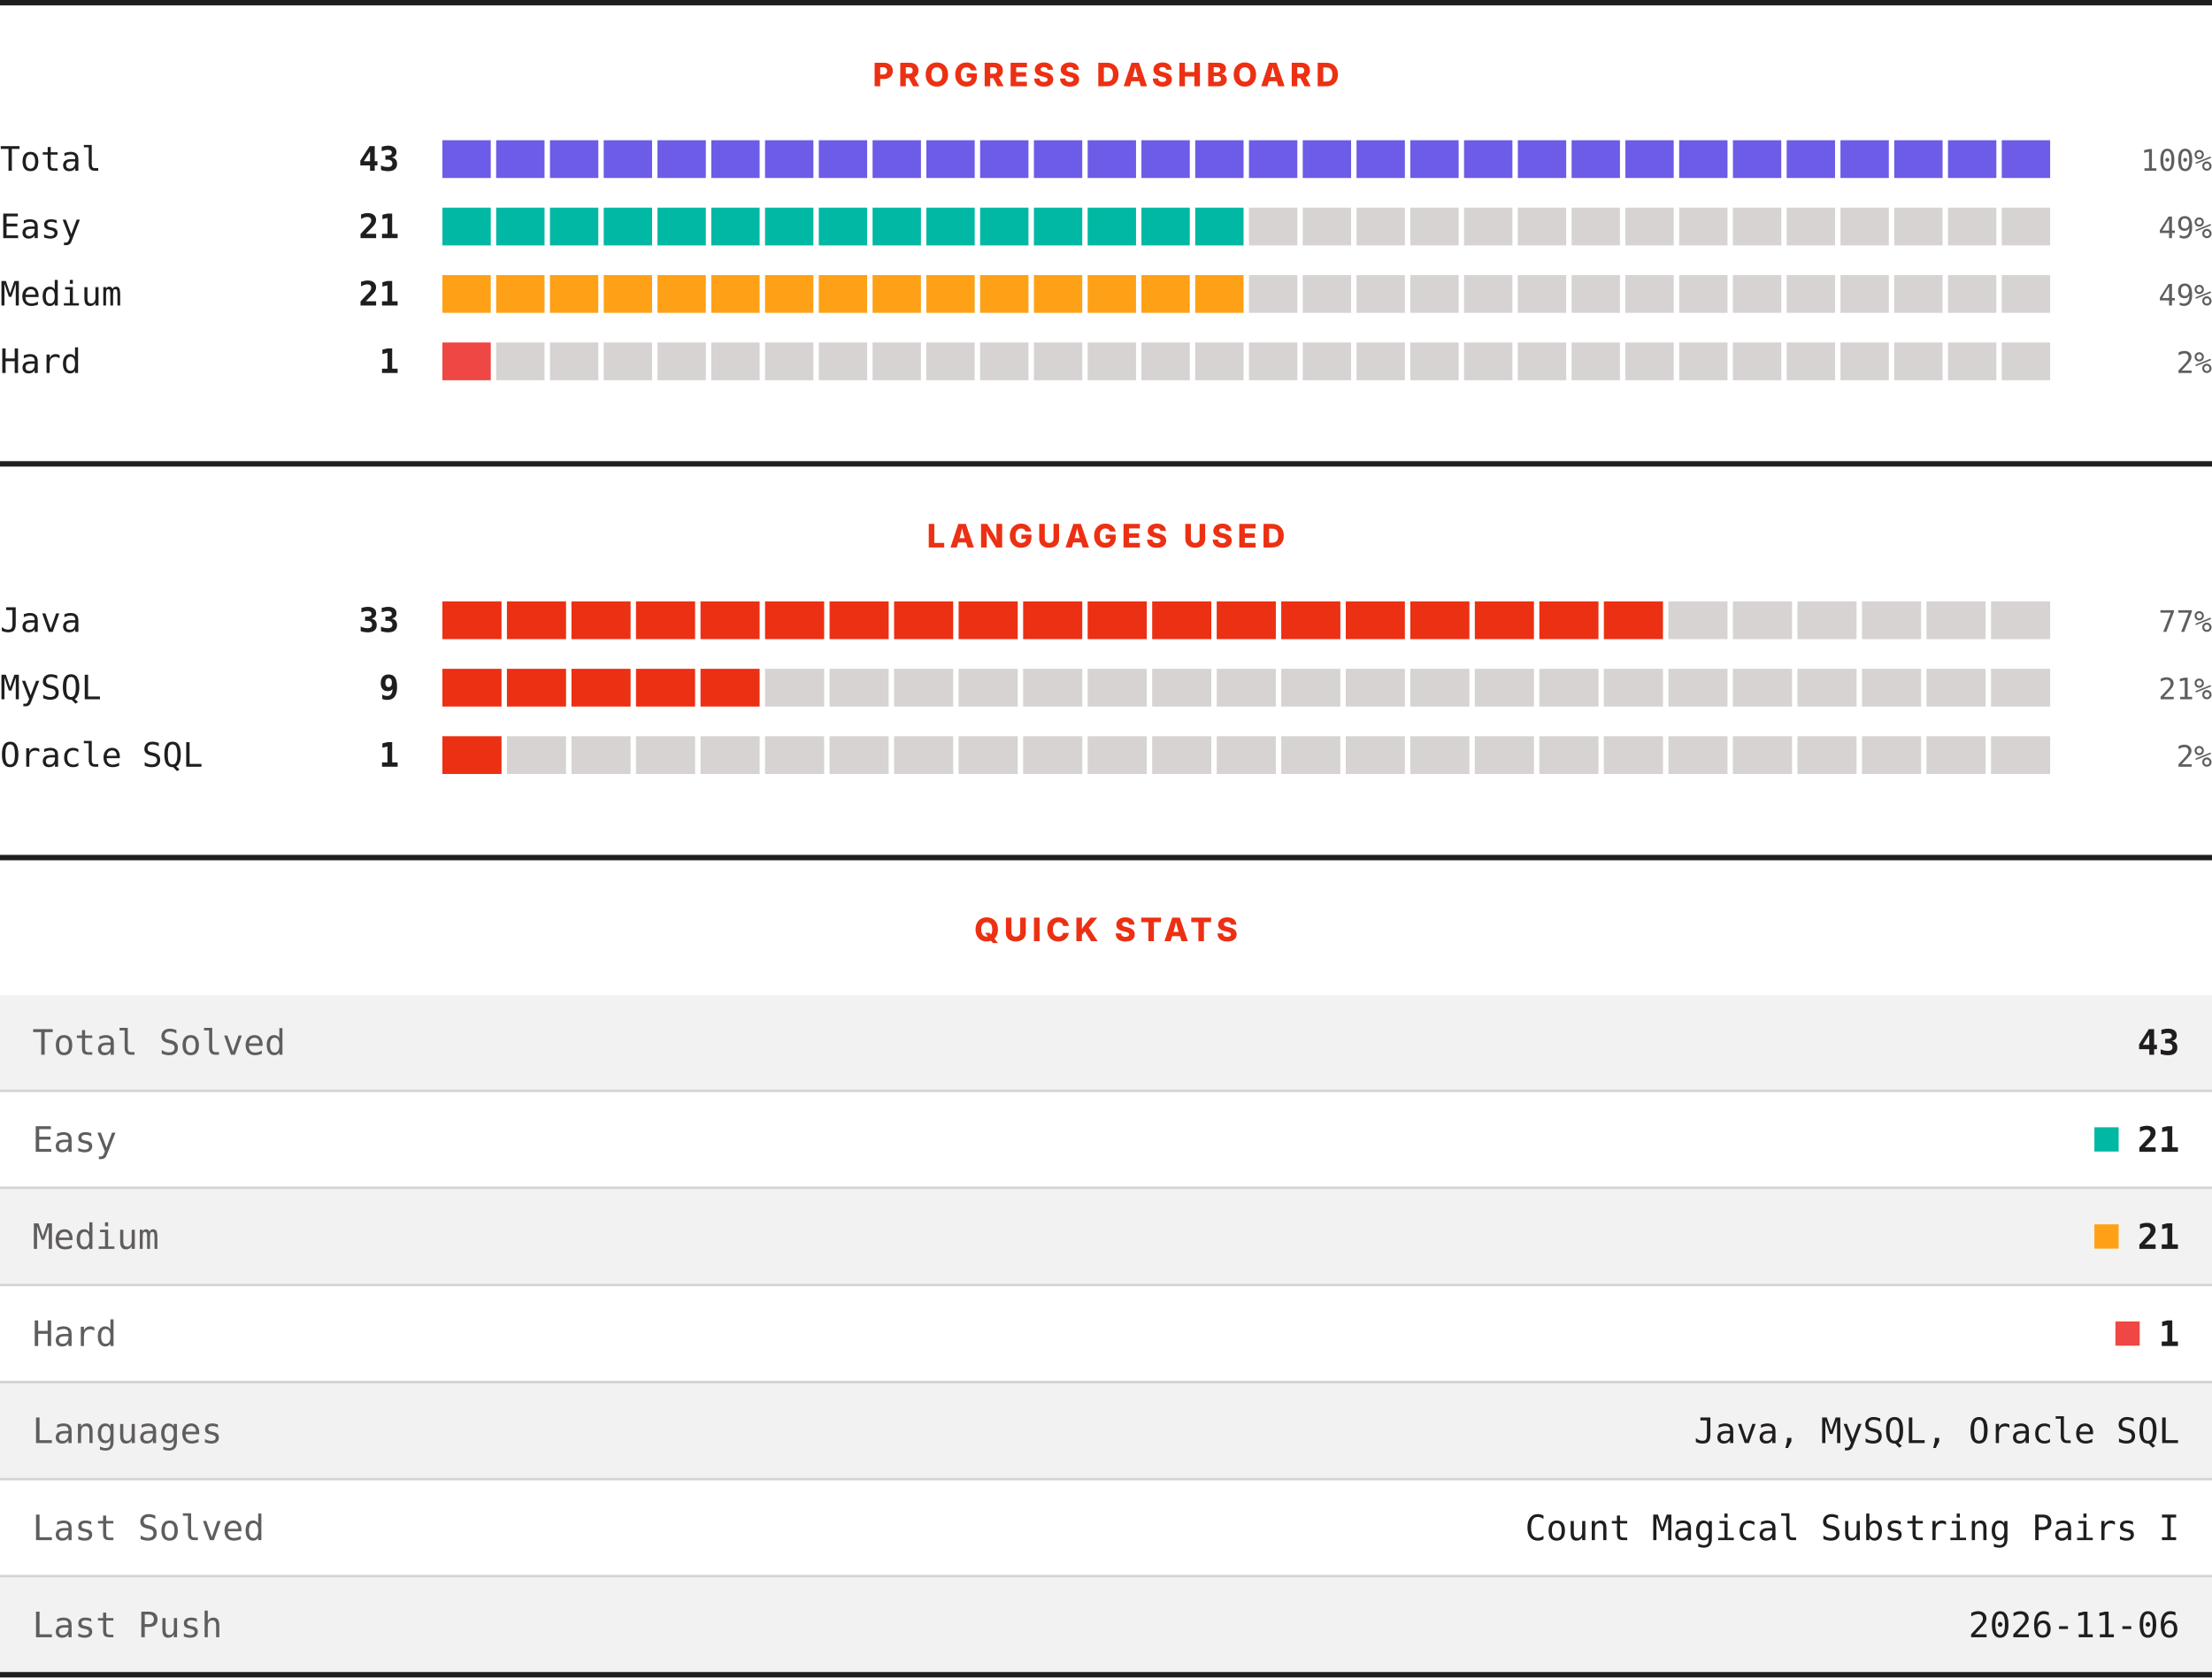
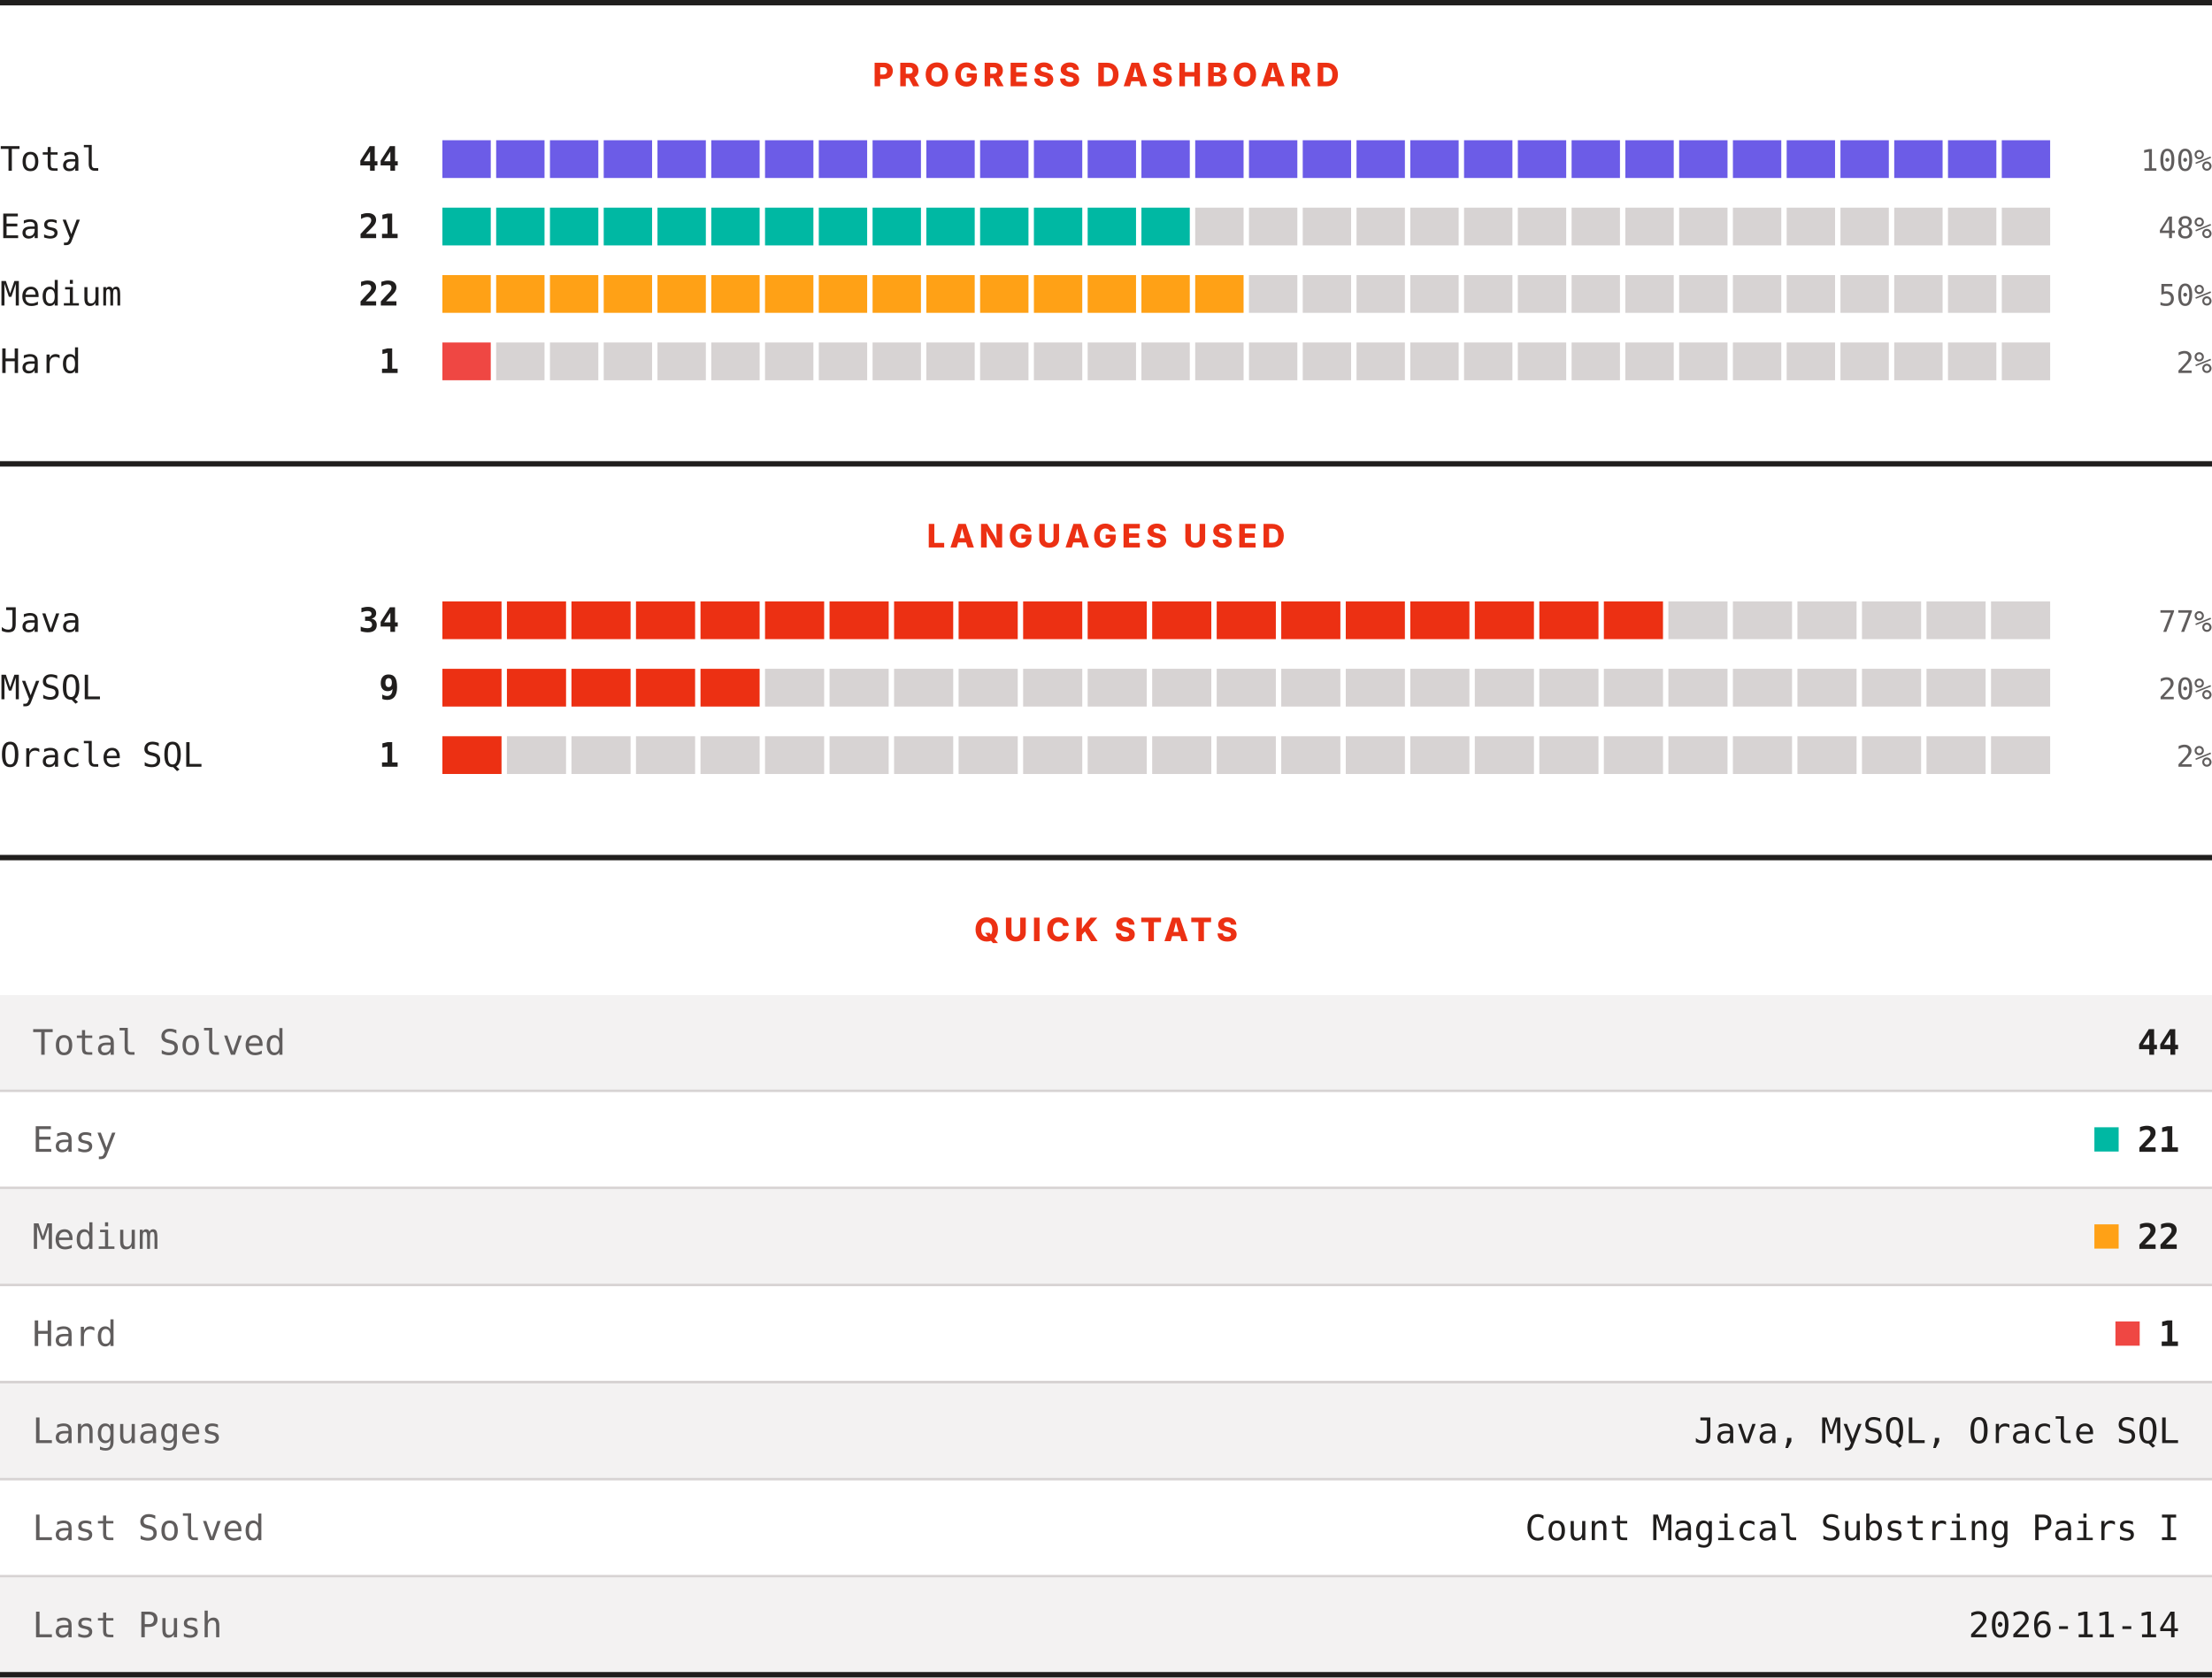
<svg xmlns="http://www.w3.org/2000/svg" width="820" height="622" viewBox="0 0 820 622" role="img" aria-label="LeetCode progress, languages and quick stats">
  <rect width="820" height="622" fill="#ffffff" />
  <rect x="0" y="0" width="820" height="2" fill="#201e1d" />
  <text x="410" y="32" text-anchor="middle" font-family="Archivo, system-ui, -apple-system, Segoe UI, sans-serif" font-size="12" font-weight="800" letter-spacing="1.68" fill="#ec3013">PROGRESS DASHBOARD</text>
  <text x="0" y="63.3" font-family="ui-monospace, SFMono-Regular, Menlo, Consolas, monospace" font-size="12.5" fill="#201e1d">Total</text>
-   <text x="148" y="63.3" text-anchor="end" font-family="ui-monospace, SFMono-Regular, Menlo, Consolas, monospace" font-size="12.5" font-weight="700" fill="#201e1d">43</text>
+   <text x="148" y="63.3" text-anchor="end" font-family="ui-monospace, SFMono-Regular, Menlo, Consolas, monospace" font-size="12.5" font-weight="700" fill="#201e1d">44</text>
  <rect x="164.00" y="52" width="17.93" height="14" fill="#6c5ce7" />
  <rect x="183.93" y="52" width="17.93" height="14" fill="#6c5ce7" />
  <rect x="203.87" y="52" width="17.93" height="14" fill="#6c5ce7" />
  <rect x="223.80" y="52" width="17.93" height="14" fill="#6c5ce7" />
  <rect x="243.73" y="52" width="17.93" height="14" fill="#6c5ce7" />
  <rect x="263.67" y="52" width="17.93" height="14" fill="#6c5ce7" />
  <rect x="283.60" y="52" width="17.93" height="14" fill="#6c5ce7" />
  <rect x="303.53" y="52" width="17.93" height="14" fill="#6c5ce7" />
  <rect x="323.47" y="52" width="17.93" height="14" fill="#6c5ce7" />
  <rect x="343.40" y="52" width="17.93" height="14" fill="#6c5ce7" />
  <rect x="363.33" y="52" width="17.93" height="14" fill="#6c5ce7" />
  <rect x="383.27" y="52" width="17.93" height="14" fill="#6c5ce7" />
  <rect x="403.20" y="52" width="17.93" height="14" fill="#6c5ce7" />
  <rect x="423.13" y="52" width="17.93" height="14" fill="#6c5ce7" />
  <rect x="443.07" y="52" width="17.93" height="14" fill="#6c5ce7" />
  <rect x="463.00" y="52" width="17.93" height="14" fill="#6c5ce7" />
  <rect x="482.93" y="52" width="17.93" height="14" fill="#6c5ce7" />
  <rect x="502.87" y="52" width="17.93" height="14" fill="#6c5ce7" />
  <rect x="522.80" y="52" width="17.93" height="14" fill="#6c5ce7" />
  <rect x="542.73" y="52" width="17.93" height="14" fill="#6c5ce7" />
  <rect x="562.67" y="52" width="17.93" height="14" fill="#6c5ce7" />
  <rect x="582.60" y="52" width="17.93" height="14" fill="#6c5ce7" />
  <rect x="602.53" y="52" width="17.93" height="14" fill="#6c5ce7" />
  <rect x="622.47" y="52" width="17.93" height="14" fill="#6c5ce7" />
  <rect x="642.40" y="52" width="17.93" height="14" fill="#6c5ce7" />
  <rect x="662.33" y="52" width="17.93" height="14" fill="#6c5ce7" />
  <rect x="682.27" y="52" width="17.93" height="14" fill="#6c5ce7" />
  <rect x="702.20" y="52" width="17.93" height="14" fill="#6c5ce7" />
  <rect x="722.13" y="52" width="17.93" height="14" fill="#6c5ce7" />
  <rect x="742.07" y="52" width="17.93" height="14" fill="#6c5ce7" />
  <text x="820" y="63.3" text-anchor="end" font-family="ui-monospace, SFMono-Regular, Menlo, Consolas, monospace" font-size="11" fill="#605d5d">100%</text>
  <text x="0" y="88.3" font-family="ui-monospace, SFMono-Regular, Menlo, Consolas, monospace" font-size="12.5" fill="#201e1d">Easy</text>
  <text x="148" y="88.3" text-anchor="end" font-family="ui-monospace, SFMono-Regular, Menlo, Consolas, monospace" font-size="12.5" font-weight="700" fill="#201e1d">21</text>
  <rect x="164.00" y="77" width="17.93" height="14" fill="#00b8a3" />
  <rect x="183.93" y="77" width="17.93" height="14" fill="#00b8a3" />
  <rect x="203.87" y="77" width="17.93" height="14" fill="#00b8a3" />
  <rect x="223.80" y="77" width="17.93" height="14" fill="#00b8a3" />
  <rect x="243.73" y="77" width="17.93" height="14" fill="#00b8a3" />
  <rect x="263.67" y="77" width="17.93" height="14" fill="#00b8a3" />
  <rect x="283.60" y="77" width="17.93" height="14" fill="#00b8a3" />
  <rect x="303.53" y="77" width="17.93" height="14" fill="#00b8a3" />
  <rect x="323.47" y="77" width="17.93" height="14" fill="#00b8a3" />
  <rect x="343.40" y="77" width="17.93" height="14" fill="#00b8a3" />
  <rect x="363.33" y="77" width="17.93" height="14" fill="#00b8a3" />
  <rect x="383.27" y="77" width="17.93" height="14" fill="#00b8a3" />
  <rect x="403.20" y="77" width="17.93" height="14" fill="#00b8a3" />
  <rect x="423.13" y="77" width="17.93" height="14" fill="#00b8a3" />
-   <rect x="443.07" y="77" width="17.93" height="14" fill="#00b8a3" />
+   <rect x="443.07" y="77" width="17.93" height="14" fill="#d7d3d3" />
  <rect x="463.00" y="77" width="17.93" height="14" fill="#d7d3d3" />
  <rect x="482.93" y="77" width="17.93" height="14" fill="#d7d3d3" />
  <rect x="502.87" y="77" width="17.93" height="14" fill="#d7d3d3" />
  <rect x="522.80" y="77" width="17.93" height="14" fill="#d7d3d3" />
  <rect x="542.73" y="77" width="17.93" height="14" fill="#d7d3d3" />
  <rect x="562.67" y="77" width="17.93" height="14" fill="#d7d3d3" />
  <rect x="582.60" y="77" width="17.93" height="14" fill="#d7d3d3" />
  <rect x="602.53" y="77" width="17.93" height="14" fill="#d7d3d3" />
  <rect x="622.47" y="77" width="17.93" height="14" fill="#d7d3d3" />
  <rect x="642.40" y="77" width="17.93" height="14" fill="#d7d3d3" />
  <rect x="662.33" y="77" width="17.93" height="14" fill="#d7d3d3" />
  <rect x="682.27" y="77" width="17.93" height="14" fill="#d7d3d3" />
  <rect x="702.20" y="77" width="17.93" height="14" fill="#d7d3d3" />
  <rect x="722.13" y="77" width="17.93" height="14" fill="#d7d3d3" />
  <rect x="742.07" y="77" width="17.93" height="14" fill="#d7d3d3" />
-   <text x="820" y="88.3" text-anchor="end" font-family="ui-monospace, SFMono-Regular, Menlo, Consolas, monospace" font-size="11" fill="#605d5d">49%</text>
+   <text x="820" y="88.3" text-anchor="end" font-family="ui-monospace, SFMono-Regular, Menlo, Consolas, monospace" font-size="11" fill="#605d5d">48%</text>
  <text x="0" y="113.3" font-family="ui-monospace, SFMono-Regular, Menlo, Consolas, monospace" font-size="12.5" fill="#201e1d">Medium</text>
-   <text x="148" y="113.3" text-anchor="end" font-family="ui-monospace, SFMono-Regular, Menlo, Consolas, monospace" font-size="12.5" font-weight="700" fill="#201e1d">21</text>
+   <text x="148" y="113.3" text-anchor="end" font-family="ui-monospace, SFMono-Regular, Menlo, Consolas, monospace" font-size="12.5" font-weight="700" fill="#201e1d">22</text>
  <rect x="164.00" y="102" width="17.93" height="14" fill="#ffa116" />
  <rect x="183.93" y="102" width="17.93" height="14" fill="#ffa116" />
  <rect x="203.87" y="102" width="17.93" height="14" fill="#ffa116" />
  <rect x="223.80" y="102" width="17.93" height="14" fill="#ffa116" />
  <rect x="243.73" y="102" width="17.93" height="14" fill="#ffa116" />
  <rect x="263.67" y="102" width="17.93" height="14" fill="#ffa116" />
  <rect x="283.60" y="102" width="17.93" height="14" fill="#ffa116" />
  <rect x="303.53" y="102" width="17.93" height="14" fill="#ffa116" />
  <rect x="323.47" y="102" width="17.93" height="14" fill="#ffa116" />
  <rect x="343.40" y="102" width="17.93" height="14" fill="#ffa116" />
  <rect x="363.33" y="102" width="17.93" height="14" fill="#ffa116" />
  <rect x="383.27" y="102" width="17.93" height="14" fill="#ffa116" />
  <rect x="403.20" y="102" width="17.93" height="14" fill="#ffa116" />
  <rect x="423.13" y="102" width="17.93" height="14" fill="#ffa116" />
  <rect x="443.07" y="102" width="17.93" height="14" fill="#ffa116" />
  <rect x="463.00" y="102" width="17.93" height="14" fill="#d7d3d3" />
  <rect x="482.93" y="102" width="17.93" height="14" fill="#d7d3d3" />
  <rect x="502.87" y="102" width="17.93" height="14" fill="#d7d3d3" />
  <rect x="522.80" y="102" width="17.93" height="14" fill="#d7d3d3" />
  <rect x="542.73" y="102" width="17.93" height="14" fill="#d7d3d3" />
  <rect x="562.67" y="102" width="17.93" height="14" fill="#d7d3d3" />
  <rect x="582.60" y="102" width="17.93" height="14" fill="#d7d3d3" />
  <rect x="602.53" y="102" width="17.93" height="14" fill="#d7d3d3" />
  <rect x="622.47" y="102" width="17.93" height="14" fill="#d7d3d3" />
  <rect x="642.40" y="102" width="17.93" height="14" fill="#d7d3d3" />
  <rect x="662.33" y="102" width="17.93" height="14" fill="#d7d3d3" />
  <rect x="682.27" y="102" width="17.93" height="14" fill="#d7d3d3" />
  <rect x="702.20" y="102" width="17.93" height="14" fill="#d7d3d3" />
  <rect x="722.13" y="102" width="17.93" height="14" fill="#d7d3d3" />
  <rect x="742.07" y="102" width="17.93" height="14" fill="#d7d3d3" />
-   <text x="820" y="113.3" text-anchor="end" font-family="ui-monospace, SFMono-Regular, Menlo, Consolas, monospace" font-size="11" fill="#605d5d">49%</text>
+   <text x="820" y="113.3" text-anchor="end" font-family="ui-monospace, SFMono-Regular, Menlo, Consolas, monospace" font-size="11" fill="#605d5d">50%</text>
  <text x="0" y="138.3" font-family="ui-monospace, SFMono-Regular, Menlo, Consolas, monospace" font-size="12.5" fill="#201e1d">Hard</text>
  <text x="148" y="138.3" text-anchor="end" font-family="ui-monospace, SFMono-Regular, Menlo, Consolas, monospace" font-size="12.5" font-weight="700" fill="#201e1d">1</text>
  <rect x="164.00" y="127" width="17.93" height="14" fill="#ef4743" />
  <rect x="183.93" y="127" width="17.93" height="14" fill="#d7d3d3" />
  <rect x="203.87" y="127" width="17.93" height="14" fill="#d7d3d3" />
  <rect x="223.80" y="127" width="17.93" height="14" fill="#d7d3d3" />
  <rect x="243.73" y="127" width="17.93" height="14" fill="#d7d3d3" />
  <rect x="263.67" y="127" width="17.93" height="14" fill="#d7d3d3" />
  <rect x="283.60" y="127" width="17.93" height="14" fill="#d7d3d3" />
  <rect x="303.53" y="127" width="17.93" height="14" fill="#d7d3d3" />
  <rect x="323.47" y="127" width="17.93" height="14" fill="#d7d3d3" />
  <rect x="343.40" y="127" width="17.93" height="14" fill="#d7d3d3" />
  <rect x="363.33" y="127" width="17.93" height="14" fill="#d7d3d3" />
  <rect x="383.27" y="127" width="17.93" height="14" fill="#d7d3d3" />
  <rect x="403.20" y="127" width="17.93" height="14" fill="#d7d3d3" />
  <rect x="423.13" y="127" width="17.93" height="14" fill="#d7d3d3" />
  <rect x="443.07" y="127" width="17.93" height="14" fill="#d7d3d3" />
  <rect x="463.00" y="127" width="17.93" height="14" fill="#d7d3d3" />
  <rect x="482.93" y="127" width="17.93" height="14" fill="#d7d3d3" />
  <rect x="502.87" y="127" width="17.93" height="14" fill="#d7d3d3" />
  <rect x="522.80" y="127" width="17.93" height="14" fill="#d7d3d3" />
  <rect x="542.73" y="127" width="17.93" height="14" fill="#d7d3d3" />
  <rect x="562.67" y="127" width="17.93" height="14" fill="#d7d3d3" />
  <rect x="582.60" y="127" width="17.93" height="14" fill="#d7d3d3" />
  <rect x="602.53" y="127" width="17.93" height="14" fill="#d7d3d3" />
  <rect x="622.47" y="127" width="17.93" height="14" fill="#d7d3d3" />
  <rect x="642.40" y="127" width="17.93" height="14" fill="#d7d3d3" />
  <rect x="662.33" y="127" width="17.93" height="14" fill="#d7d3d3" />
  <rect x="682.27" y="127" width="17.93" height="14" fill="#d7d3d3" />
  <rect x="702.20" y="127" width="17.93" height="14" fill="#d7d3d3" />
  <rect x="722.13" y="127" width="17.93" height="14" fill="#d7d3d3" />
  <rect x="742.07" y="127" width="17.93" height="14" fill="#d7d3d3" />
  <text x="820" y="138.3" text-anchor="end" font-family="ui-monospace, SFMono-Regular, Menlo, Consolas, monospace" font-size="11" fill="#605d5d">2%</text>
  <rect x="0" y="171" width="820" height="2" fill="#201e1d" />
  <text x="410" y="203" text-anchor="middle" font-family="Archivo, system-ui, -apple-system, Segoe UI, sans-serif" font-size="12" font-weight="800" letter-spacing="1.68" fill="#ec3013">LANGUAGES USED</text>
  <text x="0" y="234.3" font-family="ui-monospace, SFMono-Regular, Menlo, Consolas, monospace" font-size="12.5" fill="#201e1d">Java</text>
-   <text x="148" y="234.3" text-anchor="end" font-family="ui-monospace, SFMono-Regular, Menlo, Consolas, monospace" font-size="12.5" font-weight="700" fill="#201e1d">33</text>
+   <text x="148" y="234.3" text-anchor="end" font-family="ui-monospace, SFMono-Regular, Menlo, Consolas, monospace" font-size="12.5" font-weight="700" fill="#201e1d">34</text>
  <rect x="164.00" y="223" width="21.92" height="14" fill="#ec3013" />
  <rect x="187.92" y="223" width="21.92" height="14" fill="#ec3013" />
  <rect x="211.84" y="223" width="21.92" height="14" fill="#ec3013" />
  <rect x="235.76" y="223" width="21.92" height="14" fill="#ec3013" />
  <rect x="259.68" y="223" width="21.92" height="14" fill="#ec3013" />
  <rect x="283.60" y="223" width="21.92" height="14" fill="#ec3013" />
  <rect x="307.52" y="223" width="21.92" height="14" fill="#ec3013" />
  <rect x="331.44" y="223" width="21.92" height="14" fill="#ec3013" />
  <rect x="355.36" y="223" width="21.92" height="14" fill="#ec3013" />
  <rect x="379.28" y="223" width="21.92" height="14" fill="#ec3013" />
  <rect x="403.20" y="223" width="21.92" height="14" fill="#ec3013" />
  <rect x="427.12" y="223" width="21.92" height="14" fill="#ec3013" />
  <rect x="451.04" y="223" width="21.92" height="14" fill="#ec3013" />
  <rect x="474.96" y="223" width="21.92" height="14" fill="#ec3013" />
  <rect x="498.88" y="223" width="21.92" height="14" fill="#ec3013" />
  <rect x="522.80" y="223" width="21.92" height="14" fill="#ec3013" />
  <rect x="546.72" y="223" width="21.92" height="14" fill="#ec3013" />
  <rect x="570.64" y="223" width="21.92" height="14" fill="#ec3013" />
  <rect x="594.56" y="223" width="21.92" height="14" fill="#ec3013" />
  <rect x="618.48" y="223" width="21.92" height="14" fill="#d7d3d3" />
  <rect x="642.40" y="223" width="21.92" height="14" fill="#d7d3d3" />
  <rect x="666.32" y="223" width="21.92" height="14" fill="#d7d3d3" />
  <rect x="690.24" y="223" width="21.92" height="14" fill="#d7d3d3" />
  <rect x="714.16" y="223" width="21.92" height="14" fill="#d7d3d3" />
  <rect x="738.08" y="223" width="21.92" height="14" fill="#d7d3d3" />
  <text x="820" y="234.3" text-anchor="end" font-family="ui-monospace, SFMono-Regular, Menlo, Consolas, monospace" font-size="11" fill="#605d5d">77%</text>
  <text x="0" y="259.3" font-family="ui-monospace, SFMono-Regular, Menlo, Consolas, monospace" font-size="12.5" fill="#201e1d">MySQL</text>
  <text x="148" y="259.3" text-anchor="end" font-family="ui-monospace, SFMono-Regular, Menlo, Consolas, monospace" font-size="12.5" font-weight="700" fill="#201e1d">9</text>
  <rect x="164.00" y="248" width="21.92" height="14" fill="#ec3013" />
  <rect x="187.92" y="248" width="21.92" height="14" fill="#ec3013" />
  <rect x="211.84" y="248" width="21.92" height="14" fill="#ec3013" />
  <rect x="235.76" y="248" width="21.92" height="14" fill="#ec3013" />
  <rect x="259.68" y="248" width="21.92" height="14" fill="#ec3013" />
  <rect x="283.60" y="248" width="21.92" height="14" fill="#d7d3d3" />
  <rect x="307.52" y="248" width="21.92" height="14" fill="#d7d3d3" />
  <rect x="331.44" y="248" width="21.92" height="14" fill="#d7d3d3" />
  <rect x="355.36" y="248" width="21.92" height="14" fill="#d7d3d3" />
  <rect x="379.28" y="248" width="21.92" height="14" fill="#d7d3d3" />
  <rect x="403.20" y="248" width="21.92" height="14" fill="#d7d3d3" />
  <rect x="427.12" y="248" width="21.92" height="14" fill="#d7d3d3" />
  <rect x="451.04" y="248" width="21.92" height="14" fill="#d7d3d3" />
  <rect x="474.96" y="248" width="21.92" height="14" fill="#d7d3d3" />
  <rect x="498.88" y="248" width="21.92" height="14" fill="#d7d3d3" />
  <rect x="522.80" y="248" width="21.92" height="14" fill="#d7d3d3" />
  <rect x="546.72" y="248" width="21.92" height="14" fill="#d7d3d3" />
  <rect x="570.64" y="248" width="21.92" height="14" fill="#d7d3d3" />
  <rect x="594.56" y="248" width="21.92" height="14" fill="#d7d3d3" />
  <rect x="618.48" y="248" width="21.92" height="14" fill="#d7d3d3" />
  <rect x="642.40" y="248" width="21.92" height="14" fill="#d7d3d3" />
  <rect x="666.32" y="248" width="21.92" height="14" fill="#d7d3d3" />
  <rect x="690.24" y="248" width="21.92" height="14" fill="#d7d3d3" />
  <rect x="714.16" y="248" width="21.92" height="14" fill="#d7d3d3" />
  <rect x="738.08" y="248" width="21.92" height="14" fill="#d7d3d3" />
-   <text x="820" y="259.3" text-anchor="end" font-family="ui-monospace, SFMono-Regular, Menlo, Consolas, monospace" font-size="11" fill="#605d5d">21%</text>
+   <text x="820" y="259.3" text-anchor="end" font-family="ui-monospace, SFMono-Regular, Menlo, Consolas, monospace" font-size="11" fill="#605d5d">20%</text>
  <text x="0" y="284.3" font-family="ui-monospace, SFMono-Regular, Menlo, Consolas, monospace" font-size="12.5" fill="#201e1d">Oracle SQL</text>
  <text x="148" y="284.3" text-anchor="end" font-family="ui-monospace, SFMono-Regular, Menlo, Consolas, monospace" font-size="12.5" font-weight="700" fill="#201e1d">1</text>
  <rect x="164.00" y="273" width="21.92" height="14" fill="#ec3013" />
  <rect x="187.92" y="273" width="21.92" height="14" fill="#d7d3d3" />
  <rect x="211.84" y="273" width="21.92" height="14" fill="#d7d3d3" />
  <rect x="235.76" y="273" width="21.92" height="14" fill="#d7d3d3" />
  <rect x="259.68" y="273" width="21.92" height="14" fill="#d7d3d3" />
  <rect x="283.60" y="273" width="21.92" height="14" fill="#d7d3d3" />
  <rect x="307.52" y="273" width="21.92" height="14" fill="#d7d3d3" />
  <rect x="331.44" y="273" width="21.92" height="14" fill="#d7d3d3" />
  <rect x="355.36" y="273" width="21.92" height="14" fill="#d7d3d3" />
  <rect x="379.28" y="273" width="21.92" height="14" fill="#d7d3d3" />
  <rect x="403.20" y="273" width="21.92" height="14" fill="#d7d3d3" />
  <rect x="427.12" y="273" width="21.92" height="14" fill="#d7d3d3" />
  <rect x="451.04" y="273" width="21.92" height="14" fill="#d7d3d3" />
  <rect x="474.96" y="273" width="21.92" height="14" fill="#d7d3d3" />
  <rect x="498.88" y="273" width="21.92" height="14" fill="#d7d3d3" />
  <rect x="522.80" y="273" width="21.92" height="14" fill="#d7d3d3" />
  <rect x="546.72" y="273" width="21.92" height="14" fill="#d7d3d3" />
  <rect x="570.64" y="273" width="21.92" height="14" fill="#d7d3d3" />
  <rect x="594.56" y="273" width="21.92" height="14" fill="#d7d3d3" />
  <rect x="618.48" y="273" width="21.92" height="14" fill="#d7d3d3" />
  <rect x="642.40" y="273" width="21.92" height="14" fill="#d7d3d3" />
  <rect x="666.32" y="273" width="21.92" height="14" fill="#d7d3d3" />
  <rect x="690.24" y="273" width="21.92" height="14" fill="#d7d3d3" />
  <rect x="714.16" y="273" width="21.92" height="14" fill="#d7d3d3" />
  <rect x="738.08" y="273" width="21.92" height="14" fill="#d7d3d3" />
  <text x="820" y="284.3" text-anchor="end" font-family="ui-monospace, SFMono-Regular, Menlo, Consolas, monospace" font-size="11" fill="#605d5d">2%</text>
  <rect x="0" y="317" width="820" height="2" fill="#201e1d" />
  <text x="410" y="349" text-anchor="middle" font-family="Archivo, system-ui, -apple-system, Segoe UI, sans-serif" font-size="12" font-weight="800" letter-spacing="1.68" fill="#ec3013">QUICK STATS</text>
  <rect x="0" y="369" width="820" height="35" fill="#f3f2f2" />
  <text x="12" y="391.1" font-family="ui-monospace, SFMono-Regular, Menlo, Consolas, monospace" font-size="13" fill="#605d5d">Total Solved</text>
-   <text x="808" y="391.1" text-anchor="end" font-family="ui-monospace, SFMono-Regular, Menlo, Consolas, monospace" font-size="13" font-weight="700" fill="#201e1d">43</text>
+   <text x="808" y="391.1" text-anchor="end" font-family="ui-monospace, SFMono-Regular, Menlo, Consolas, monospace" font-size="13" font-weight="700" fill="#201e1d">44</text>
  <rect x="0" y="404" width="820" height="1" fill="#d7d3d3" />
  <rect x="0" y="405" width="820" height="35" fill="#ffffff" />
  <text x="12" y="427.1" font-family="ui-monospace, SFMono-Regular, Menlo, Consolas, monospace" font-size="13" fill="#605d5d">Easy</text>
  <rect x="776.4" y="418" width="9" height="9" fill="#00b8a3" />
  <text x="808" y="427.1" text-anchor="end" font-family="ui-monospace, SFMono-Regular, Menlo, Consolas, monospace" font-size="13" font-weight="700" fill="#201e1d">21</text>
  <rect x="0" y="440" width="820" height="1" fill="#d7d3d3" />
  <rect x="0" y="441" width="820" height="35" fill="#f3f2f2" />
  <text x="12" y="463.1" font-family="ui-monospace, SFMono-Regular, Menlo, Consolas, monospace" font-size="13" fill="#605d5d">Medium</text>
  <rect x="776.4" y="454" width="9" height="9" fill="#ffa116" />
-   <text x="808" y="463.1" text-anchor="end" font-family="ui-monospace, SFMono-Regular, Menlo, Consolas, monospace" font-size="13" font-weight="700" fill="#201e1d">21</text>
+   <text x="808" y="463.1" text-anchor="end" font-family="ui-monospace, SFMono-Regular, Menlo, Consolas, monospace" font-size="13" font-weight="700" fill="#201e1d">22</text>
  <rect x="0" y="476" width="820" height="1" fill="#d7d3d3" />
  <rect x="0" y="477" width="820" height="35" fill="#ffffff" />
  <text x="12" y="499.1" font-family="ui-monospace, SFMono-Regular, Menlo, Consolas, monospace" font-size="13" fill="#605d5d">Hard</text>
  <rect x="784.2" y="490" width="9" height="9" fill="#ef4743" />
  <text x="808" y="499.1" text-anchor="end" font-family="ui-monospace, SFMono-Regular, Menlo, Consolas, monospace" font-size="13" font-weight="700" fill="#201e1d">1</text>
  <rect x="0" y="512" width="820" height="1" fill="#d7d3d3" />
  <rect x="0" y="513" width="820" height="35" fill="#f3f2f2" />
  <text x="12" y="535.1" font-family="ui-monospace, SFMono-Regular, Menlo, Consolas, monospace" font-size="13" fill="#605d5d">Languages</text>
  <text x="808" y="535.1" text-anchor="end" font-family="ui-monospace, SFMono-Regular, Menlo, Consolas, monospace" font-size="13" fill="#201e1d">Java, MySQL, Oracle SQL</text>
  <rect x="0" y="548" width="820" height="1" fill="#d7d3d3" />
  <rect x="0" y="549" width="820" height="35" fill="#ffffff" />
  <text x="12" y="571.1" font-family="ui-monospace, SFMono-Regular, Menlo, Consolas, monospace" font-size="13" fill="#605d5d">Last Solved</text>
  <text x="808" y="571.1" text-anchor="end" font-family="ui-monospace, SFMono-Regular, Menlo, Consolas, monospace" font-size="13" fill="#201e1d">Count Magical Substring Pairs I</text>
  <rect x="0" y="584" width="820" height="1" fill="#d7d3d3" />
  <rect x="0" y="585" width="820" height="35" fill="#f3f2f2" />
  <text x="12" y="607.1" font-family="ui-monospace, SFMono-Regular, Menlo, Consolas, monospace" font-size="13" fill="#605d5d">Last Push</text>
-   <text x="808" y="607.1" text-anchor="end" font-family="ui-monospace, SFMono-Regular, Menlo, Consolas, monospace" font-size="13" fill="#201e1d">2026-11-06</text>
+   <text x="808" y="607.1" text-anchor="end" font-family="ui-monospace, SFMono-Regular, Menlo, Consolas, monospace" font-size="13" fill="#201e1d">2026-11-14</text>
  <rect x="0" y="620" width="820" height="2" fill="#201e1d" />
</svg>
